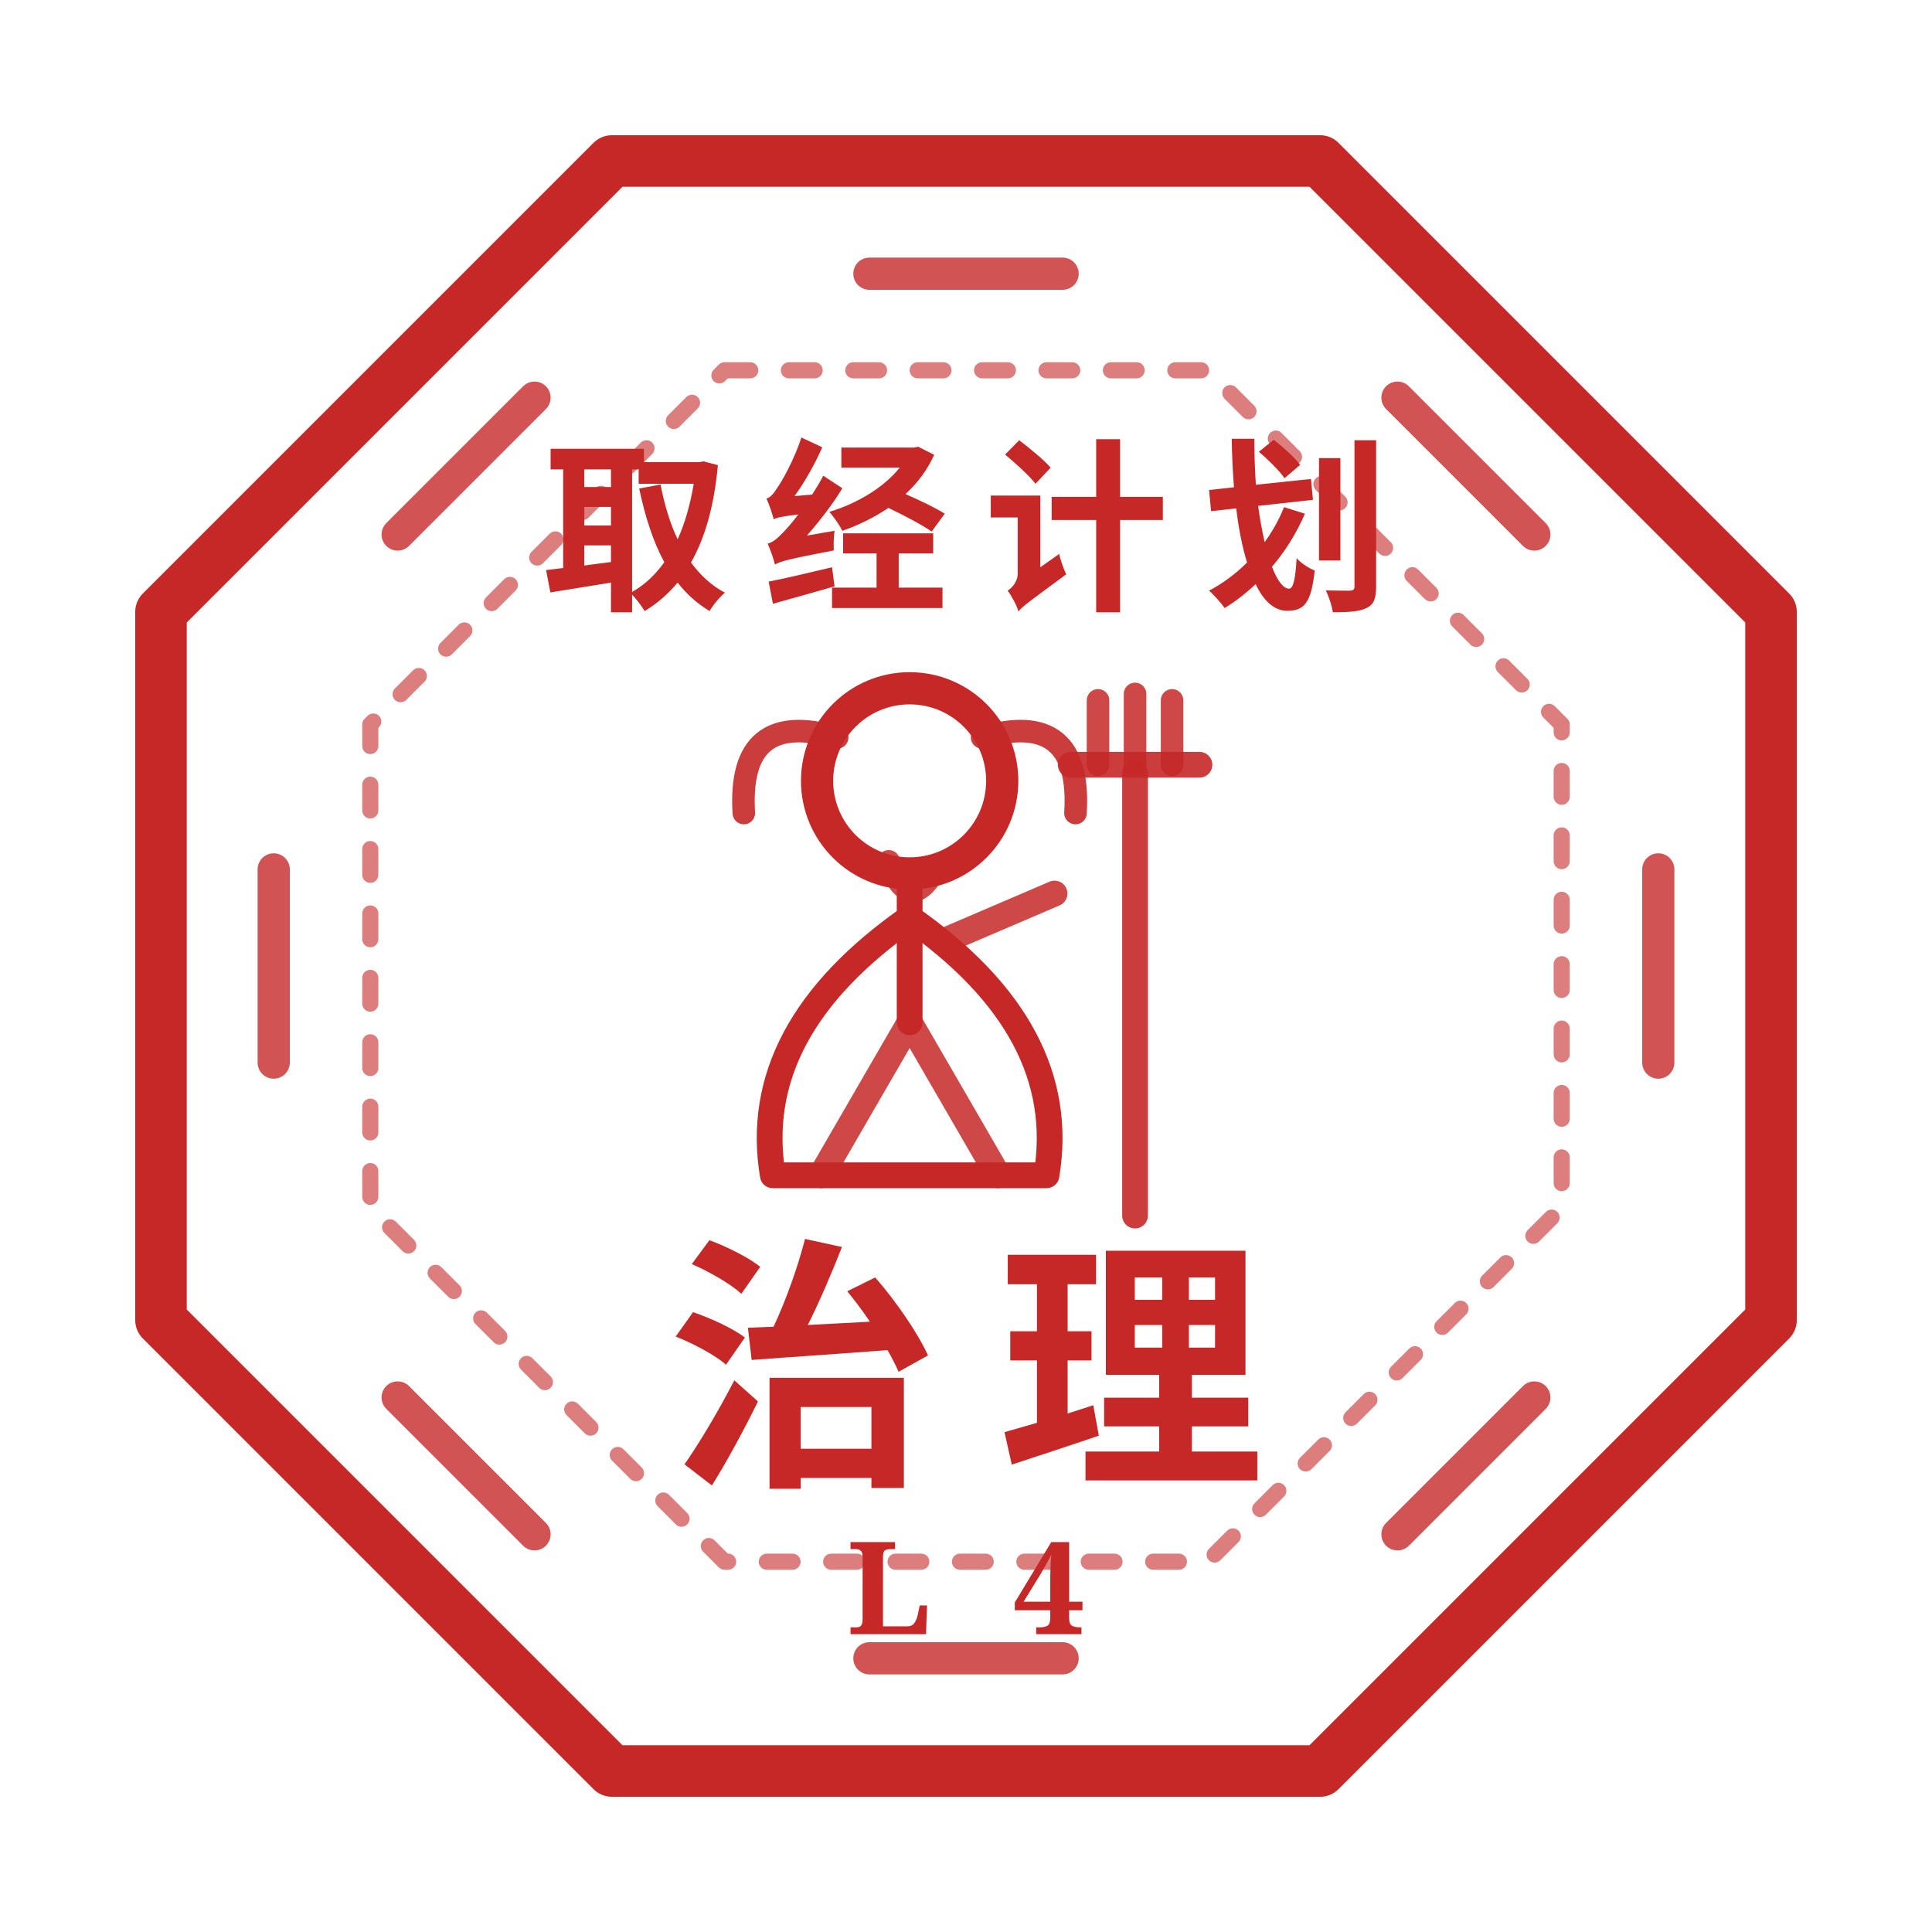
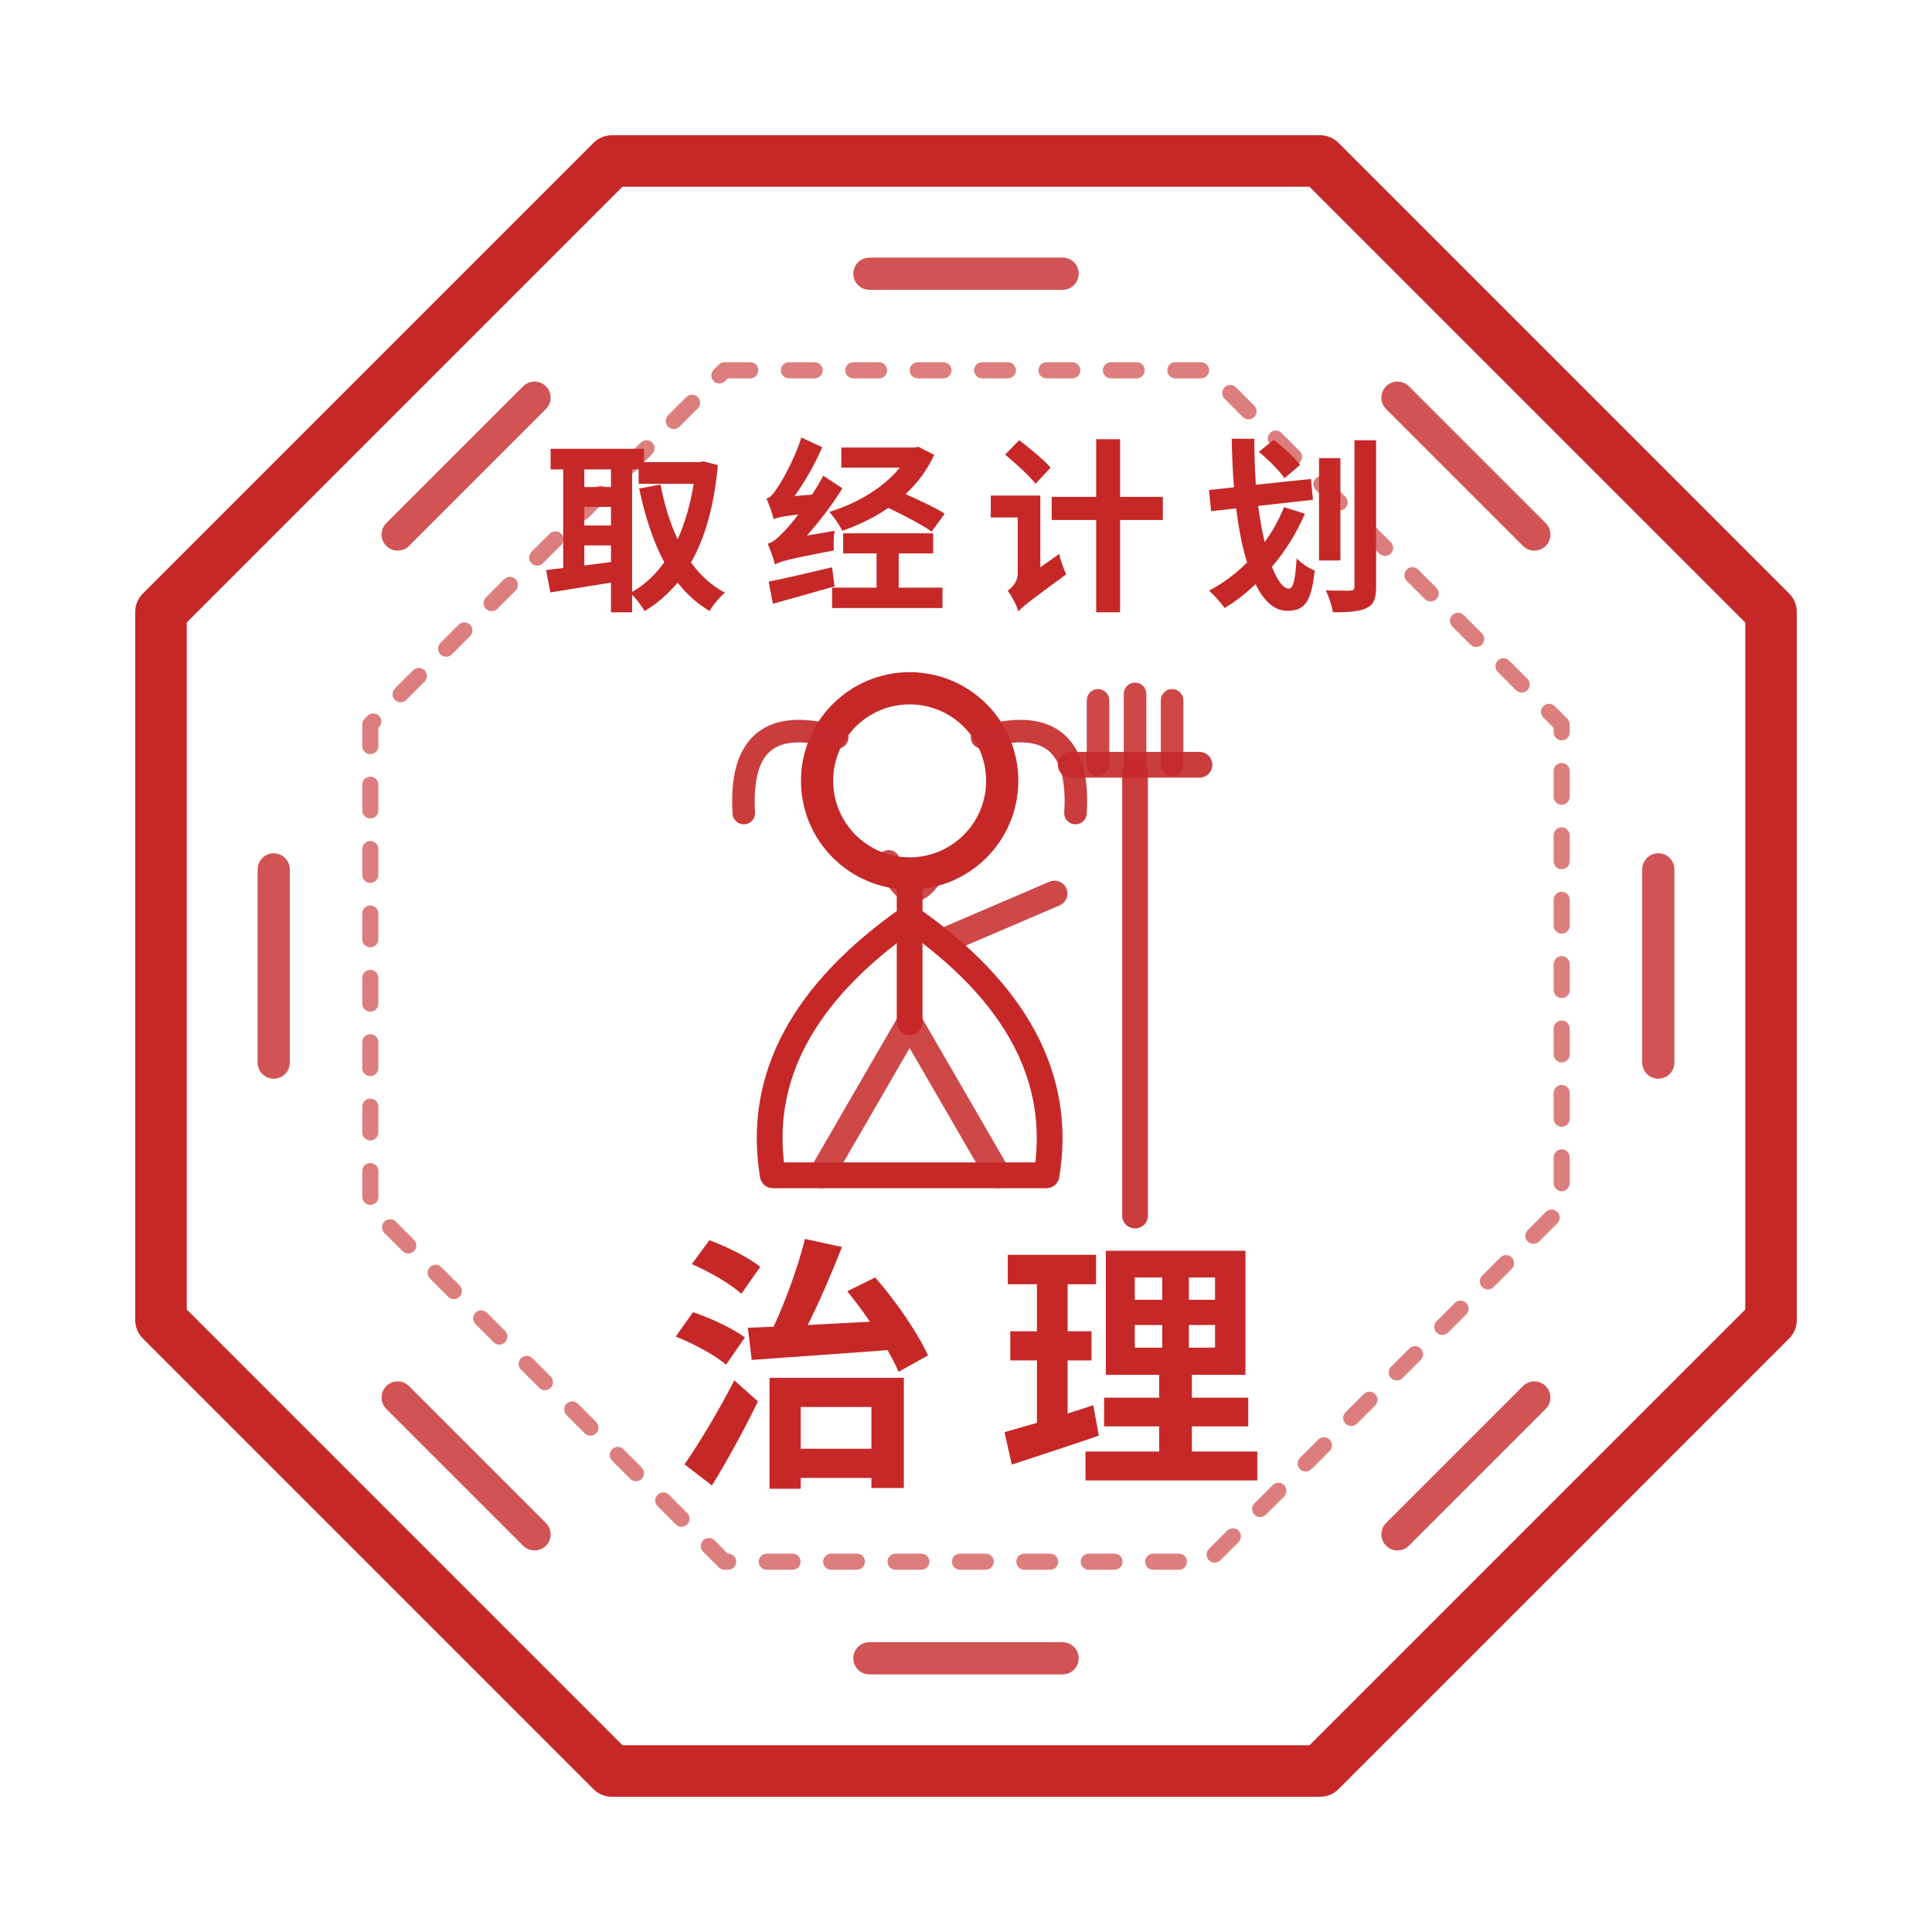
<svg xmlns="http://www.w3.org/2000/svg" width="120" height="120" viewBox="0 0 120 120">
  <g fill="none" stroke="#c62828" stroke-width="2" stroke-linecap="round" stroke-linejoin="round">
    <polygon points="38,10 82,10 110,38 110,82 82,110 38,110 10,82 10,38" stroke-width="3.2" />
    <polygon points="45,23 75,23 97,45 97,75 75,97 45,97 23,75 23,45" stroke-width="1" stroke-dasharray="1.6 2.4" opacity=".6" />
    <path d="M54.0,17.0 L66.0,17.0" stroke-width="2" opacity=".8" />
    <path d="M86.8,24.7 L95.3,33.2" stroke-width="2" opacity=".8" />
    <path d="M103.0,54.0 L103.0,66.0" stroke-width="2" opacity=".8" />
    <path d="M95.3,86.8 L86.8,95.3" stroke-width="2" opacity=".8" />
    <path d="M66.0,103.0 L54.0,103.0" stroke-width="2" opacity=".8" />
    <path d="M33.2,95.3 L24.7,86.8" stroke-width="2" opacity=".8" />
    <path d="M17.0,66.0 L17.0,54.0" stroke-width="2" opacity=".8" />
    <path d="M24.7,33.2 L33.2,24.7" stroke-width="2" opacity=".8" />
-     <text x="60" y="37" font-family="Songti SC,SimSun,serif" font-size="11.5" font-weight="700" letter-spacing="2.2" text-anchor="middle" fill="#c62828" stroke="none">取经计划</text>
+     <text x="60" y="37" font-family="Weibei SC,STWeibei,Songti SC,serif" font-size="11.5" font-weight="700" letter-spacing="2.2" text-anchor="middle" fill="#c62828" stroke="none">取经计划</text>
    <circle cx="56.5" cy="48.5" r="5.75" />
    <path d="M52 45.8 Q45.8 44 46.2 50.5 M61 45.8 Q67.2 44 66.8 50.5" stroke-width="1.4" stroke-opacity=".9" />
    <path d="M55.2 53.5 Q56.5 57 58.2 53.8" stroke-width="1.4" stroke-opacity=".85" />
    <path d="M56.5 54.5 v9" stroke-width="1.6" />
    <path d="M56.5 63.5 l-5.5 9.5 M56.5 63.5 l5.5 9.5" stroke-width="1.6" stroke-opacity=".85" />
    <path d="M56.5 57 q-10 7 -8.5 16 h17 q1.5 -9 -8.5 -16 Z" stroke-width="1.6" />
    <path d="M58.5 58.5 L65.5 55.5" stroke-width="1.6" stroke-opacity=".85" />
    <path d="M70.5 48 v27.5" stroke-width="1.6" stroke-opacity=".9" />
    <path d="M66.5 47.5 h8" stroke-width="1.6" stroke-opacity=".9" />
    <path d="M68.2 47.5 v-4 M70.5 47.5 v-4.4 M72.8 47.5 v-4" stroke-width="1.4" stroke-opacity=".85" />
-     <text x="60" y="91" font-family="Songti SC,SimSun,serif" font-size="16.5" font-weight="700" letter-spacing="4" text-anchor="middle" fill="#c62828" stroke="none">治理</text>
-     <text x="60" y="101.5" font-family="Songti SC,SimSun,serif" font-size="8" font-weight="700" letter-spacing="1.5" text-anchor="middle" fill="#c62828" stroke="none">L 4</text>
+     <text x="60" y="91" font-family="Weibei SC,STWeibei,Songti SC,serif" font-size="16.5" font-weight="700" letter-spacing="4" text-anchor="middle" fill="#c62828" stroke="none">治理</text>
  </g>
</svg>
